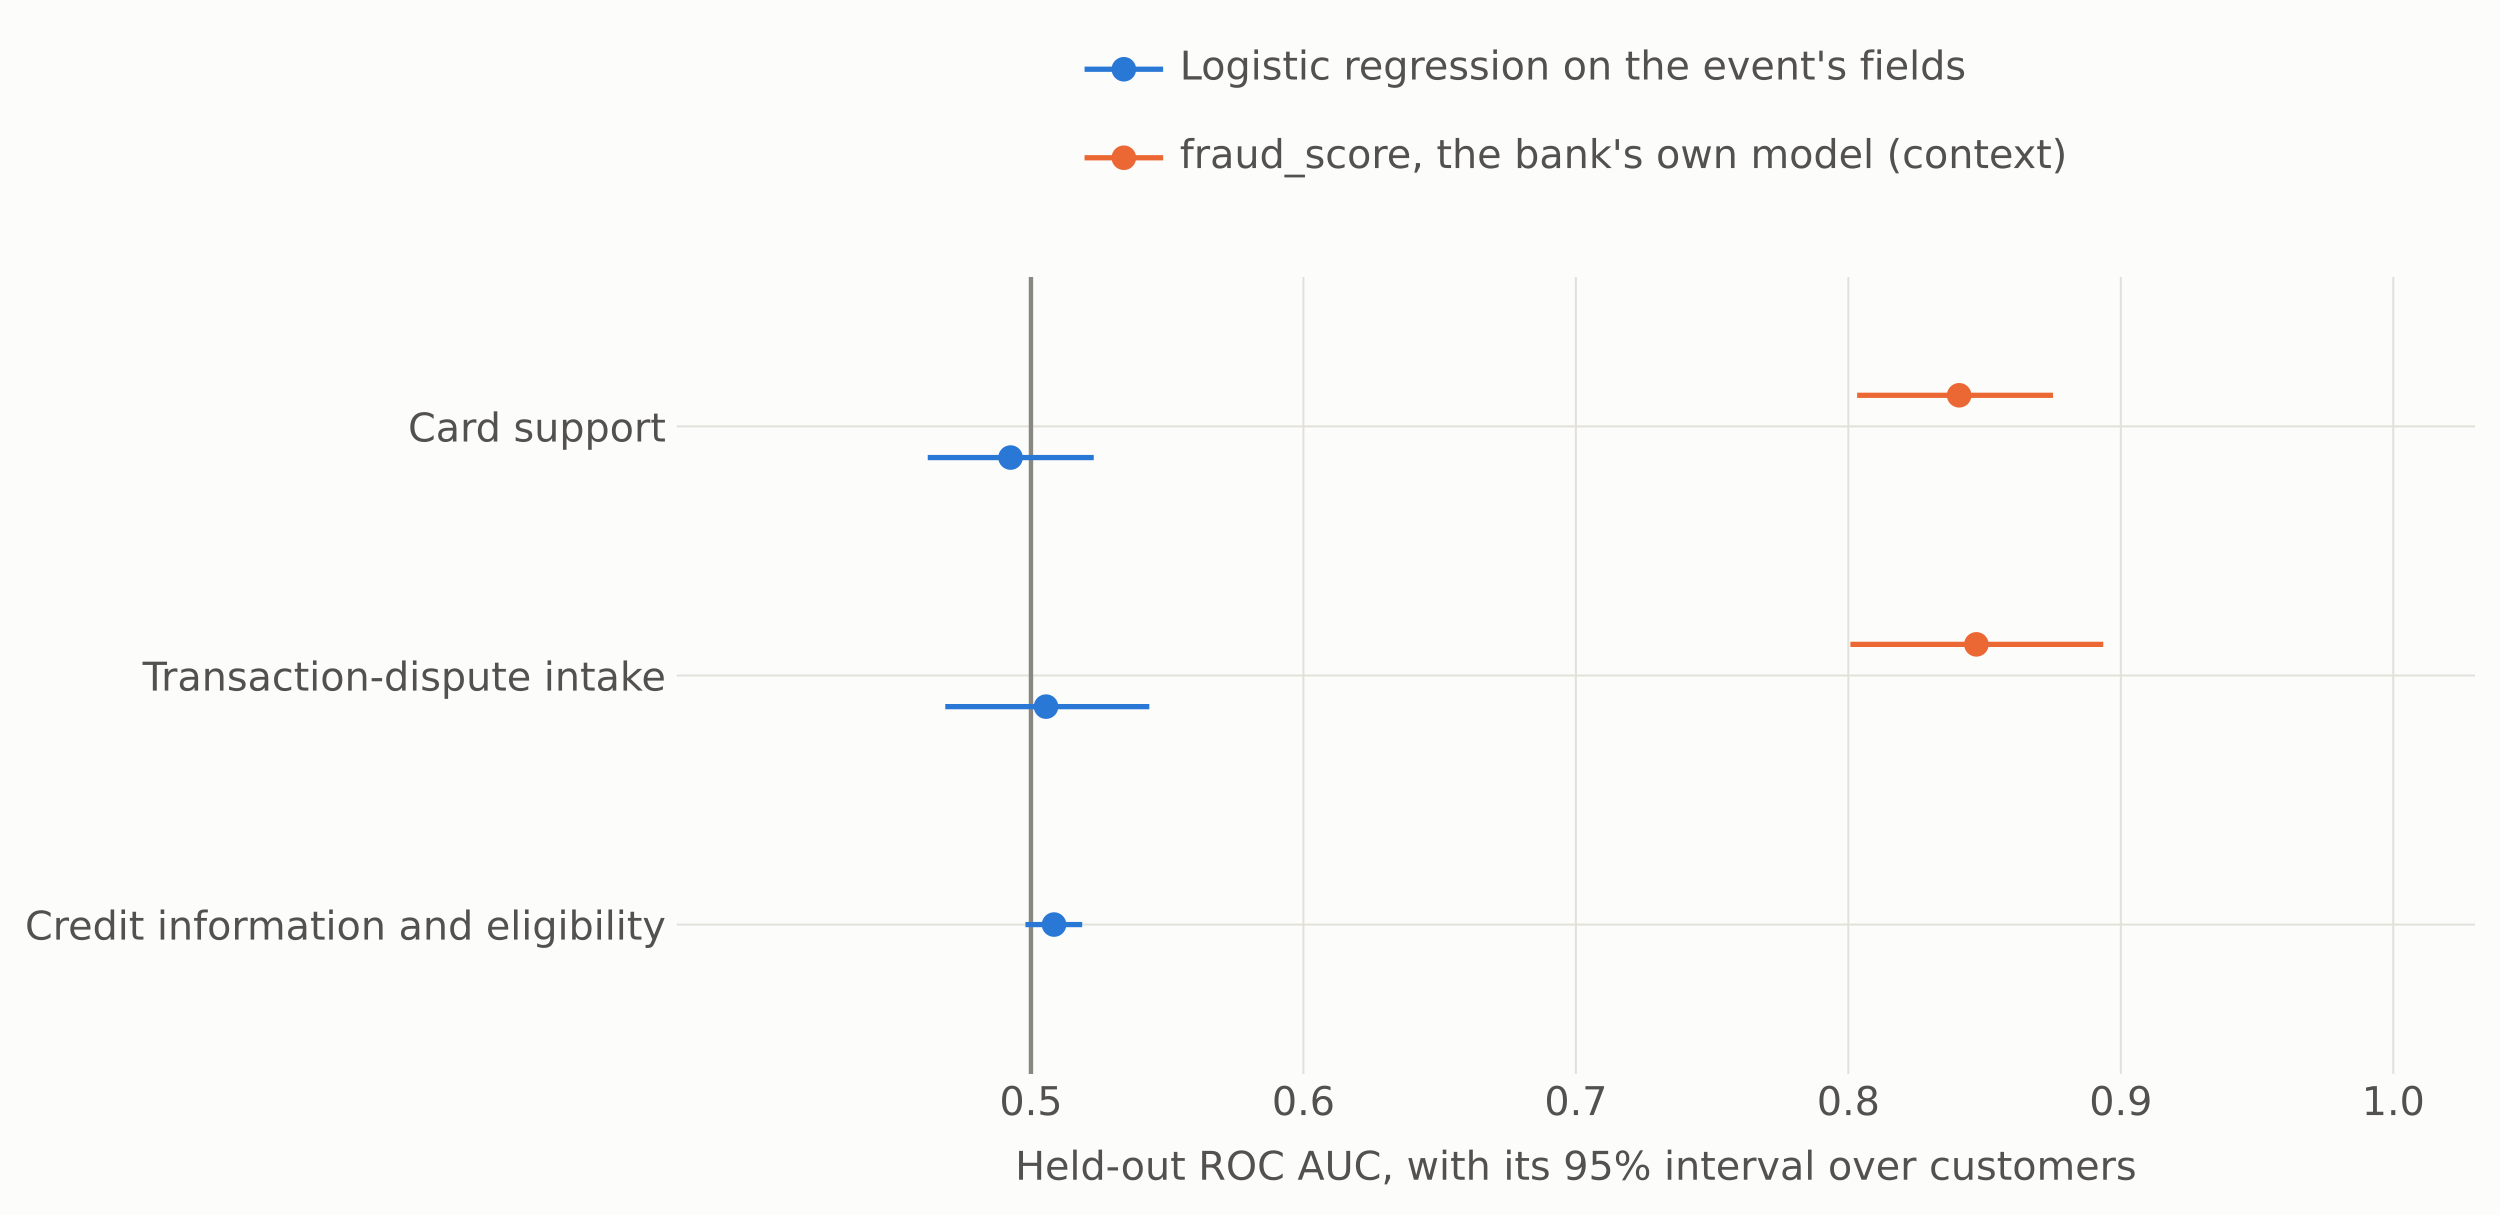
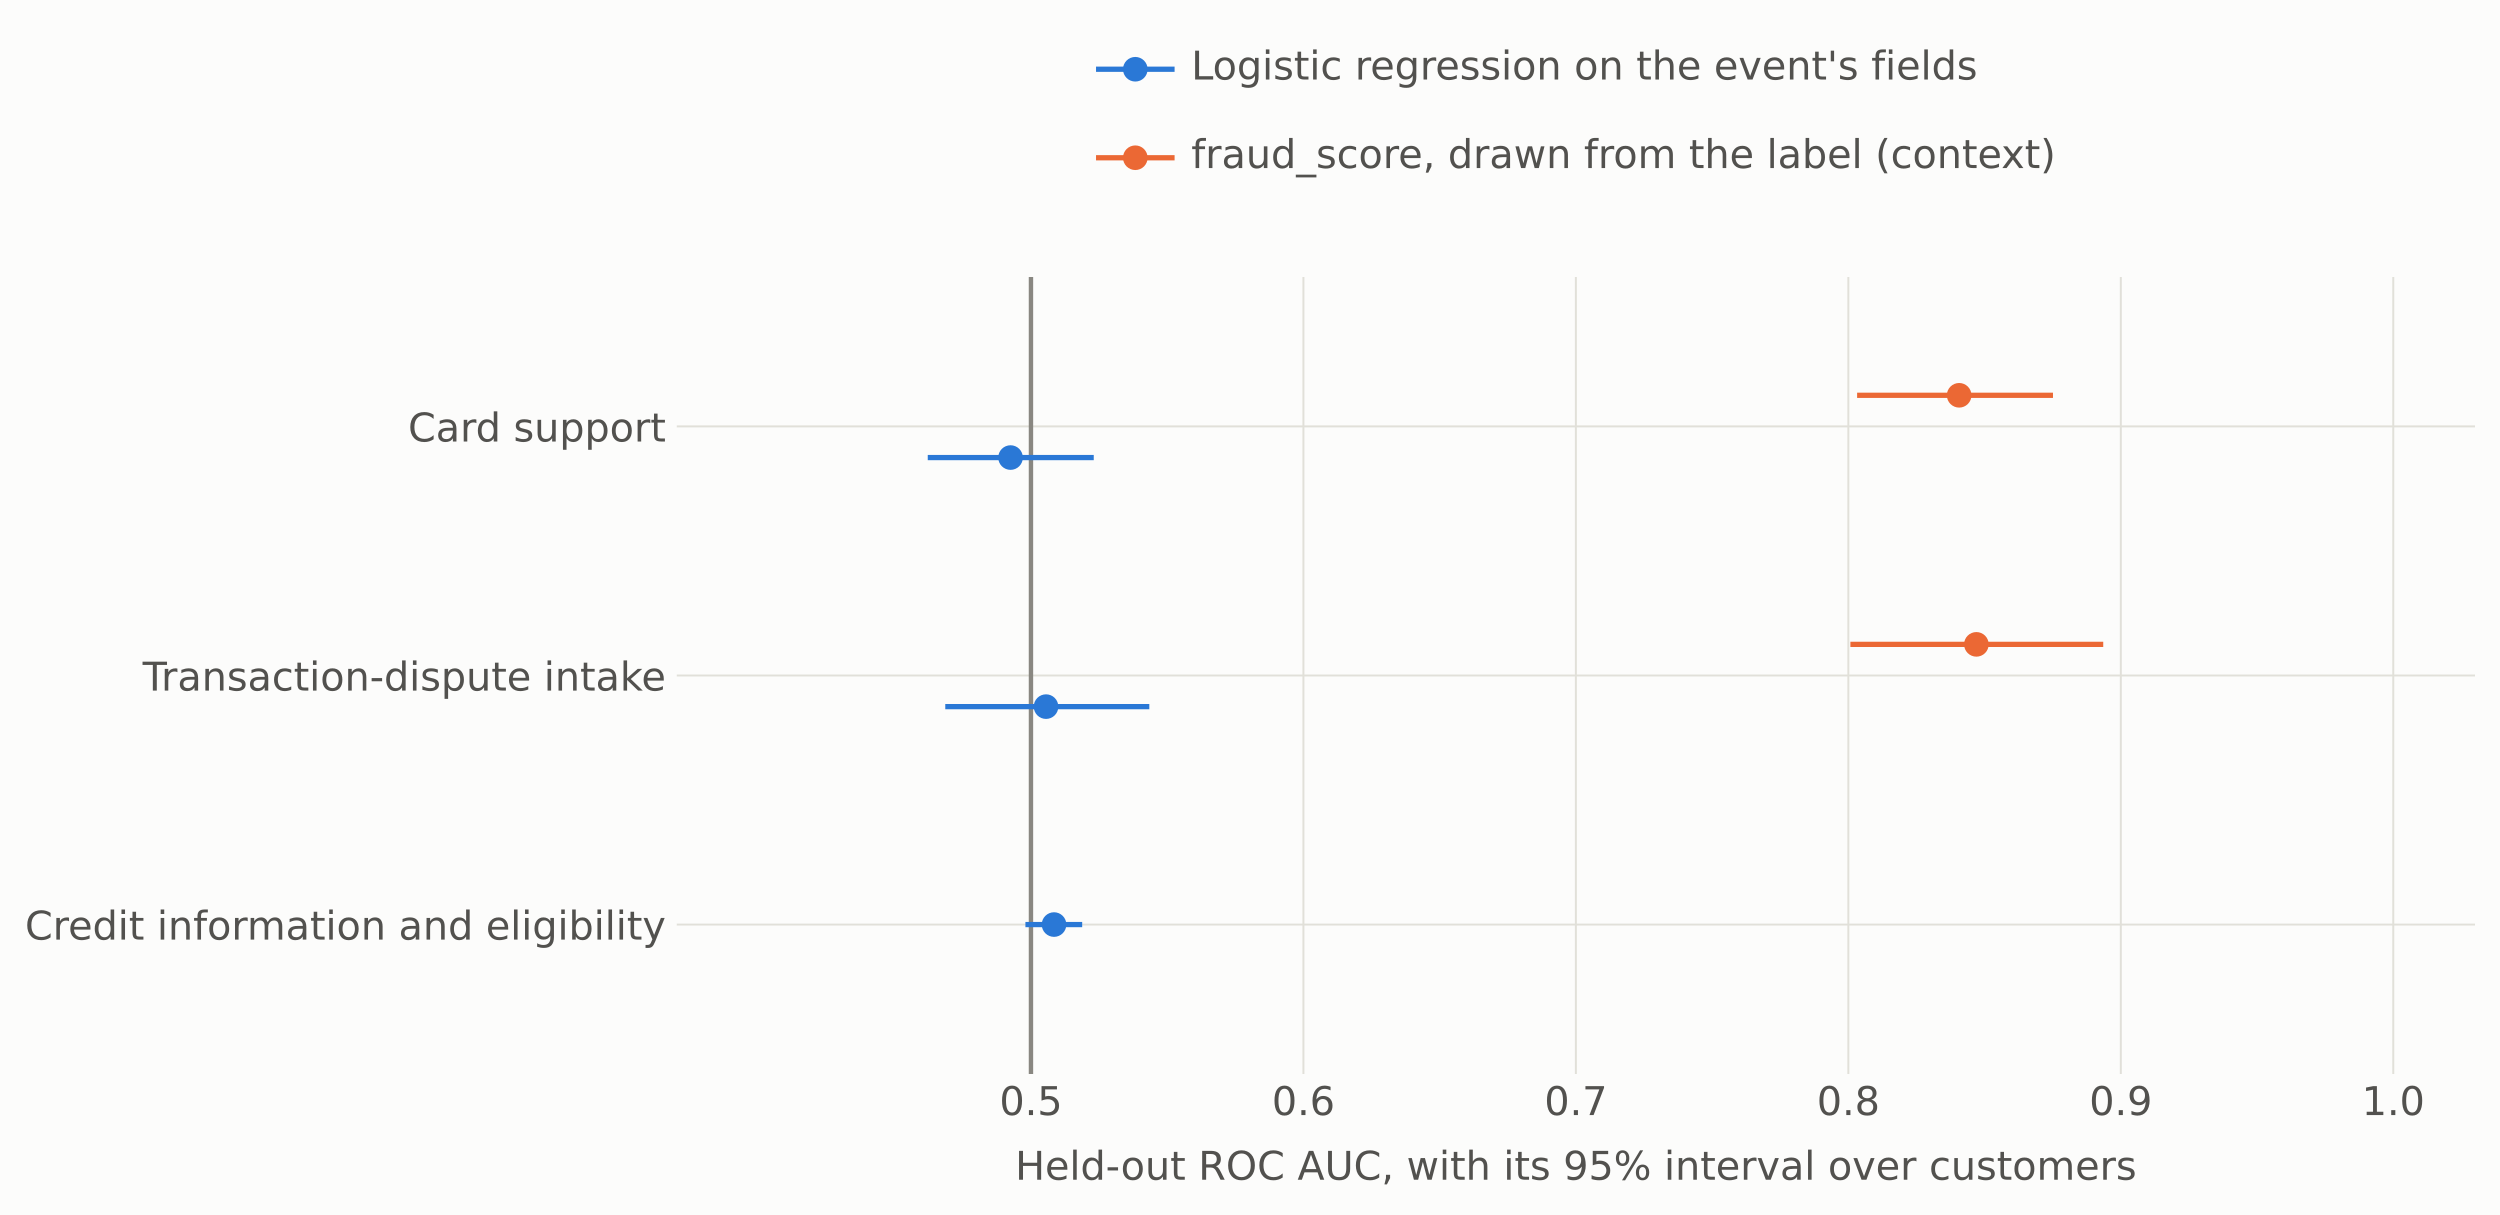
<svg xmlns="http://www.w3.org/2000/svg" xmlns:xlink="http://www.w3.org/1999/xlink" width="504pt" height="244.8pt" viewBox="0 0 504 244.8" version="1.1">
  <defs>
    <style type="text/css">*{stroke-linejoin: round; stroke-linecap: butt}</style>
  </defs>
  <g id="figure_1">
    <g id="patch_1">
      <path d="M 0 244.8  L 504 244.8  L 504 0  L 0 0  z " style="fill: #ffffff" />
    </g>
    <g id="patch_2">
      <path d="M 0 244.8  L 504 244.8  L 504 0  L 0 0  z " style="fill: #fcfcfb; stroke: #fcfcfb; stroke-linejoin: miter" />
    </g>
    <g id="axes_1">
      <g id="matplotlib.axis_1">
        <g id="xtick_1">
          <g id="line2d_1">
            <path d="M 207.841 216.519  L 207.841 55.84  " clip-path="url(#pde6cfc2f06)" style="fill: none; stroke: #e1e0d9; stroke-width: 0.4; stroke-linecap: square" />
          </g>
          <g id="text_1">
            <text style="font-size: 8px; font-family: 'DejaVu Sans', sans-serif; text-anchor: middle; fill: #52514e" x="207.841" y="224.798" transform="rotate(-0 207.8414 224.7975)">0.5</text>
          </g>
        </g>
        <g id="xtick_2">
          <g id="line2d_2">
            <path d="M 262.769 216.519  L 262.769 55.84  " clip-path="url(#pde6cfc2f06)" style="fill: none; stroke: #e1e0d9; stroke-width: 0.4; stroke-linecap: square" />
          </g>
          <g id="text_2">
            <text style="font-size: 8px; font-family: 'DejaVu Sans', sans-serif; text-anchor: middle; fill: #52514e" x="262.769" y="224.798" transform="rotate(-0 262.7695 224.7975)">0.6</text>
          </g>
        </g>
        <g id="xtick_3">
          <g id="line2d_3">
            <path d="M 317.697 216.519  L 317.697 55.84  " clip-path="url(#pde6cfc2f06)" style="fill: none; stroke: #e1e0d9; stroke-width: 0.4; stroke-linecap: square" />
          </g>
          <g id="text_3">
            <text style="font-size: 8px; font-family: 'DejaVu Sans', sans-serif; text-anchor: middle; fill: #52514e" x="317.697" y="224.798" transform="rotate(-0 317.6975 224.7975)">0.7</text>
          </g>
        </g>
        <g id="xtick_4">
          <g id="line2d_4">
            <path d="M 372.626 216.519  L 372.626 55.84  " clip-path="url(#pde6cfc2f06)" style="fill: none; stroke: #e1e0d9; stroke-width: 0.4; stroke-linecap: square" />
          </g>
          <g id="text_4">
            <text style="font-size: 8px; font-family: 'DejaVu Sans', sans-serif; text-anchor: middle; fill: #52514e" x="372.626" y="224.798" transform="rotate(-0 372.6255 224.7975)">0.8</text>
          </g>
        </g>
        <g id="xtick_5">
          <g id="line2d_5">
            <path d="M 427.554 216.519  L 427.554 55.84  " clip-path="url(#pde6cfc2f06)" style="fill: none; stroke: #e1e0d9; stroke-width: 0.4; stroke-linecap: square" />
          </g>
          <g id="text_5">
            <text style="font-size: 8px; font-family: 'DejaVu Sans', sans-serif; text-anchor: middle; fill: #52514e" x="427.554" y="224.798" transform="rotate(-0 427.5536 224.7975)">0.9</text>
          </g>
        </g>
        <g id="xtick_6">
          <g id="line2d_6">
            <path d="M 482.482 216.519  L 482.482 55.84  " clip-path="url(#pde6cfc2f06)" style="fill: none; stroke: #e1e0d9; stroke-width: 0.4; stroke-linecap: square" />
          </g>
          <g id="text_6">
            <text style="font-size: 8px; font-family: 'DejaVu Sans', sans-serif; text-anchor: middle; fill: #52514e" x="482.482" y="224.798" transform="rotate(-0 482.4816 224.7975)">1.0</text>
          </g>
        </g>
        <g id="xtick_7" />
        <g id="xtick_8" />
        <g id="xtick_9" />
        <g id="xtick_10" />
        <g id="xtick_11" />
      </g>
      <g id="matplotlib.axis_2">
        <g id="ytick_1">
          <g id="line2d_7">
            <path d="M 136.435 186.392  L 498.96 186.392  " clip-path="url(#pde6cfc2f06)" style="fill: none; stroke: #e1e0d9; stroke-width: 0.4; stroke-linecap: square" />
          </g>
          <g id="text_7">
            <text style="font-size: 8px; font-family: 'DejaVu Sans', sans-serif; text-anchor: start; fill: #52514e" x="5.04" y="189.431" transform="rotate(-0 5.04 189.4314)">Credit information and eligibility</text>
          </g>
        </g>
        <g id="ytick_2">
          <g id="line2d_8">
            <path d="M 136.435 136.18  L 498.96 136.18  " clip-path="url(#pde6cfc2f06)" style="fill: none; stroke: #e1e0d9; stroke-width: 0.4; stroke-linecap: square" />
          </g>
          <g id="text_8">
            <text style="font-size: 8px; font-family: 'DejaVu Sans', sans-serif; text-anchor: start; fill: #52514e" x="28.765" y="139.219" transform="rotate(-0 28.765 139.2191)">Transaction-dispute intake</text>
          </g>
        </g>
        <g id="ytick_3">
          <g id="line2d_9">
            <path d="M 136.435 85.967  L 498.96 85.967  " clip-path="url(#pde6cfc2f06)" style="fill: none; stroke: #e1e0d9; stroke-width: 0.4; stroke-linecap: square" />
          </g>
          <g id="text_9">
            <text style="font-size: 8px; font-family: 'DejaVu Sans', sans-serif; text-anchor: start; fill: #52514e" x="82.261" y="89.007" transform="rotate(-0 82.26125 89.00676)">Card support</text>
          </g>
        </g>
      </g>
      <g id="LineCollection_1">
        <path d="M 207.841 216.519  L 207.841 55.84  " clip-path="url(#pde6cfc2f06)" style="fill: none; stroke: #898781; stroke-width: 0.886" />
      </g>
      <g id="LineCollection_2">
        <path d="M 206.724 186.392  L 218.169 186.392  " clip-path="url(#pde6cfc2f06)" style="fill: none; stroke: #2a78d6; stroke-width: 1.063" />
      </g>
      <g id="PathCollection_1">
        <defs>
          <path id="ma02746507f" d="M 0 2.038  C 0.541 2.038 1.059 1.824 1.441 1.441  C 1.824 1.059 2.038 0.541 2.038 0  C 2.038 -0.541 1.824 -1.059 1.441 -1.441  C 1.059 -1.824 0.541 -2.038 0 -2.038  C -0.541 -2.038 -1.059 -1.824 -1.441 -1.441  C -1.824 -1.059 -2.038 -0.541 -2.038 0  C -2.038 0.541 -1.824 1.059 -1.441 1.441  C -1.059 1.824 -0.541 2.038 0 2.038  z " style="stroke: #2a78d6; stroke-width: 0.886" />
        </defs>
        <g clip-path="url(#pde6cfc2f06)">
          <use xlink:href="#ma02746507f" x="212.494" y="186.392" style="fill: #2a78d6; stroke: #2a78d6; stroke-width: 0.886" />
        </g>
      </g>
      <g id="LineCollection_3">
        <path d="M 190.566 142.456  L 231.703 142.456  " clip-path="url(#pde6cfc2f06)" style="fill: none; stroke: #2a78d6; stroke-width: 1.063" />
      </g>
      <g id="PathCollection_2">
        <g clip-path="url(#pde6cfc2f06)">
          <use xlink:href="#ma02746507f" x="210.88" y="142.456" style="fill: #2a78d6; stroke: #2a78d6; stroke-width: 0.886" />
        </g>
      </g>
      <g id="LineCollection_4">
        <path d="M 187.034 92.244  L 220.499 92.244  " clip-path="url(#pde6cfc2f06)" style="fill: none; stroke: #2a78d6; stroke-width: 1.063" />
      </g>
      <g id="PathCollection_3">
        <g clip-path="url(#pde6cfc2f06)">
          <use xlink:href="#ma02746507f" x="203.726" y="92.244" style="fill: #2a78d6; stroke: #2a78d6; stroke-width: 0.886" />
        </g>
      </g>
      <g id="LineCollection_5">
        <path d="M 373.038 129.903  L 424.012 129.903  " clip-path="url(#pde6cfc2f06)" style="fill: none; stroke: #eb6834; stroke-width: 1.063" />
      </g>
      <g id="PathCollection_4">
        <defs>
          <path id="mb7708c082d" d="M 0 2.038  C 0.541 2.038 1.059 1.824 1.441 1.441  C 1.824 1.059 2.038 0.541 2.038 0  C 2.038 -0.541 1.824 -1.059 1.441 -1.441  C 1.059 -1.824 0.541 -2.038 0 -2.038  C -0.541 -2.038 -1.059 -1.824 -1.441 -1.441  C -1.824 -1.059 -2.038 -0.541 -2.038 0  C -2.038 0.541 -1.824 1.059 -1.441 1.441  C -1.059 1.824 -0.541 2.038 0 2.038  z " style="stroke: #eb6834; stroke-width: 0.886" />
        </defs>
        <g clip-path="url(#pde6cfc2f06)">
          <use xlink:href="#mb7708c082d" x="398.439" y="129.903" style="fill: #eb6834; stroke: #eb6834; stroke-width: 0.886" />
        </g>
      </g>
      <g id="LineCollection_6">
        <path d="M 374.394 79.691  L 413.882 79.691  " clip-path="url(#pde6cfc2f06)" style="fill: none; stroke: #eb6834; stroke-width: 1.063" />
      </g>
      <g id="PathCollection_5">
        <g clip-path="url(#pde6cfc2f06)">
          <use xlink:href="#mb7708c082d" x="394.967" y="79.691" style="fill: #eb6834; stroke: #eb6834; stroke-width: 0.886" />
        </g>
      </g>
    </g>
    <g id="text_10">
      <text style="font-size: 8px; font-family: 'DejaVu Sans', sans-serif; text-anchor: start; fill: #52514e" x="204.661" y="237.838" transform="rotate(-0 204.6606 237.8381)">Held-out ROC AUC, with its 95% interval over customers</text>
    </g>
    <g id="line2d_10">
-       <path d="M 218.647 13.96  L 234.487 13.96  " clip-path="url(#pc79dba1c06)" style="fill: none; stroke: #2a78d6; stroke-width: 1.063" />
+       <path d="M 220.958 13.96  L 236.798 13.96  " clip-path="url(#pa260f4e822)" style="fill: none; stroke: #2a78d6; stroke-width: 1.063" />
    </g>
    <g id="line2d_11">
-       <path d="M 226.567 13.96  " clip-path="url(#pc79dba1c06)" style="fill: none; stroke: #1f77b4; stroke-width: 1.5; stroke-linecap: square" />
-       <g clip-path="url(#pc79dba1c06)">
-         <use xlink:href="#ma02746507f" x="226.567" y="13.96" style="fill: #2a78d6; stroke: #2a78d6; stroke-width: 0.886" />
+       <path d="M 228.877 13.96  " clip-path="url(#pa260f4e822)" style="fill: none; stroke: #1f77b4; stroke-width: 1.5; stroke-linecap: square" />
+       <g clip-path="url(#pa260f4e822)">
+         <use xlink:href="#ma02746507f" x="228.877" y="13.96" style="fill: #2a78d6; stroke: #2a78d6; stroke-width: 0.886" />
      </g>
    </g>
    <g id="text_11">
-       <text style="font-size: 8px; font-family: 'DejaVu Sans', sans-serif; text-anchor: middle; fill: #52514e" x="317.096" y="16.038" transform="rotate(-0 317.0962 16.03844)">Logistic regression on the event's fields</text>
+       <text style="font-size: 8px; font-family: 'DejaVu Sans', sans-serif; text-anchor: middle; fill: #52514e" x="319.407" y="16.038" transform="rotate(-0 319.4069 16.03844)">Logistic regression on the event's fields</text>
    </g>
    <g id="line2d_12">
-       <path d="M 218.647 31.8  L 234.487 31.8  " clip-path="url(#p0638b080f1)" style="fill: none; stroke: #eb6834; stroke-width: 1.063" />
+       <path d="M 220.958 31.8  L 236.798 31.8  " clip-path="url(#p35a4f6a91d)" style="fill: none; stroke: #eb6834; stroke-width: 1.063" />
    </g>
    <g id="line2d_13">
-       <path d="M 226.567 31.8  " clip-path="url(#p0638b080f1)" style="fill: none; stroke: #1f77b4; stroke-width: 1.5; stroke-linecap: square" />
-       <g clip-path="url(#p0638b080f1)">
-         <use xlink:href="#mb7708c082d" x="226.567" y="31.8" style="fill: #eb6834; stroke: #eb6834; stroke-width: 0.886" />
+       <path d="M 228.877 31.8  " clip-path="url(#p35a4f6a91d)" style="fill: none; stroke: #1f77b4; stroke-width: 1.5; stroke-linecap: square" />
+       <g clip-path="url(#p35a4f6a91d)">
+         <use xlink:href="#mb7708c082d" x="228.877" y="31.8" style="fill: #eb6834; stroke: #eb6834; stroke-width: 0.886" />
      </g>
    </g>
    <g id="text_12">
-       <text style="font-size: 8px; font-family: 'DejaVu Sans', sans-serif; text-anchor: middle; fill: #52514e" x="327.298" y="33.878" transform="rotate(-0 327.2975 33.87844)">fraud_score, the bank's own model (context)</text>
+       <text style="font-size: 8px; font-family: 'DejaVu Sans', sans-serif; text-anchor: middle; fill: #52514e" x="327.298" y="33.878" transform="rotate(-0 327.2975 33.87844)">fraud_score, drawn from the label (context)</text>
    </g>
  </g>
  <defs>
    <clipPath id="pde6cfc2f06">
      <rect x="136.435" y="55.84" width="362.525" height="160.679" />
    </clipPath>
-     <clipPath id="pc79dba1c06">
-       <path d="M 218.647 21.88  L 218.647 6.04  L 234.487 6.04  L 234.487 21.88  " />
+     <clipPath id="pa260f4e822">
+       <path d="M 220.958 21.88  L 220.958 6.04  L 236.798 6.04  L 236.798 21.88  " />
    </clipPath>
-     <clipPath id="p0638b080f1">
-       <path d="M 218.647 39.72  L 218.647 23.88  L 234.487 23.88  L 234.487 39.72  " />
+     <clipPath id="p35a4f6a91d">
+       <path d="M 220.958 39.72  L 220.958 23.88  L 236.798 23.88  L 236.798 39.72  " />
    </clipPath>
  </defs>
</svg>
